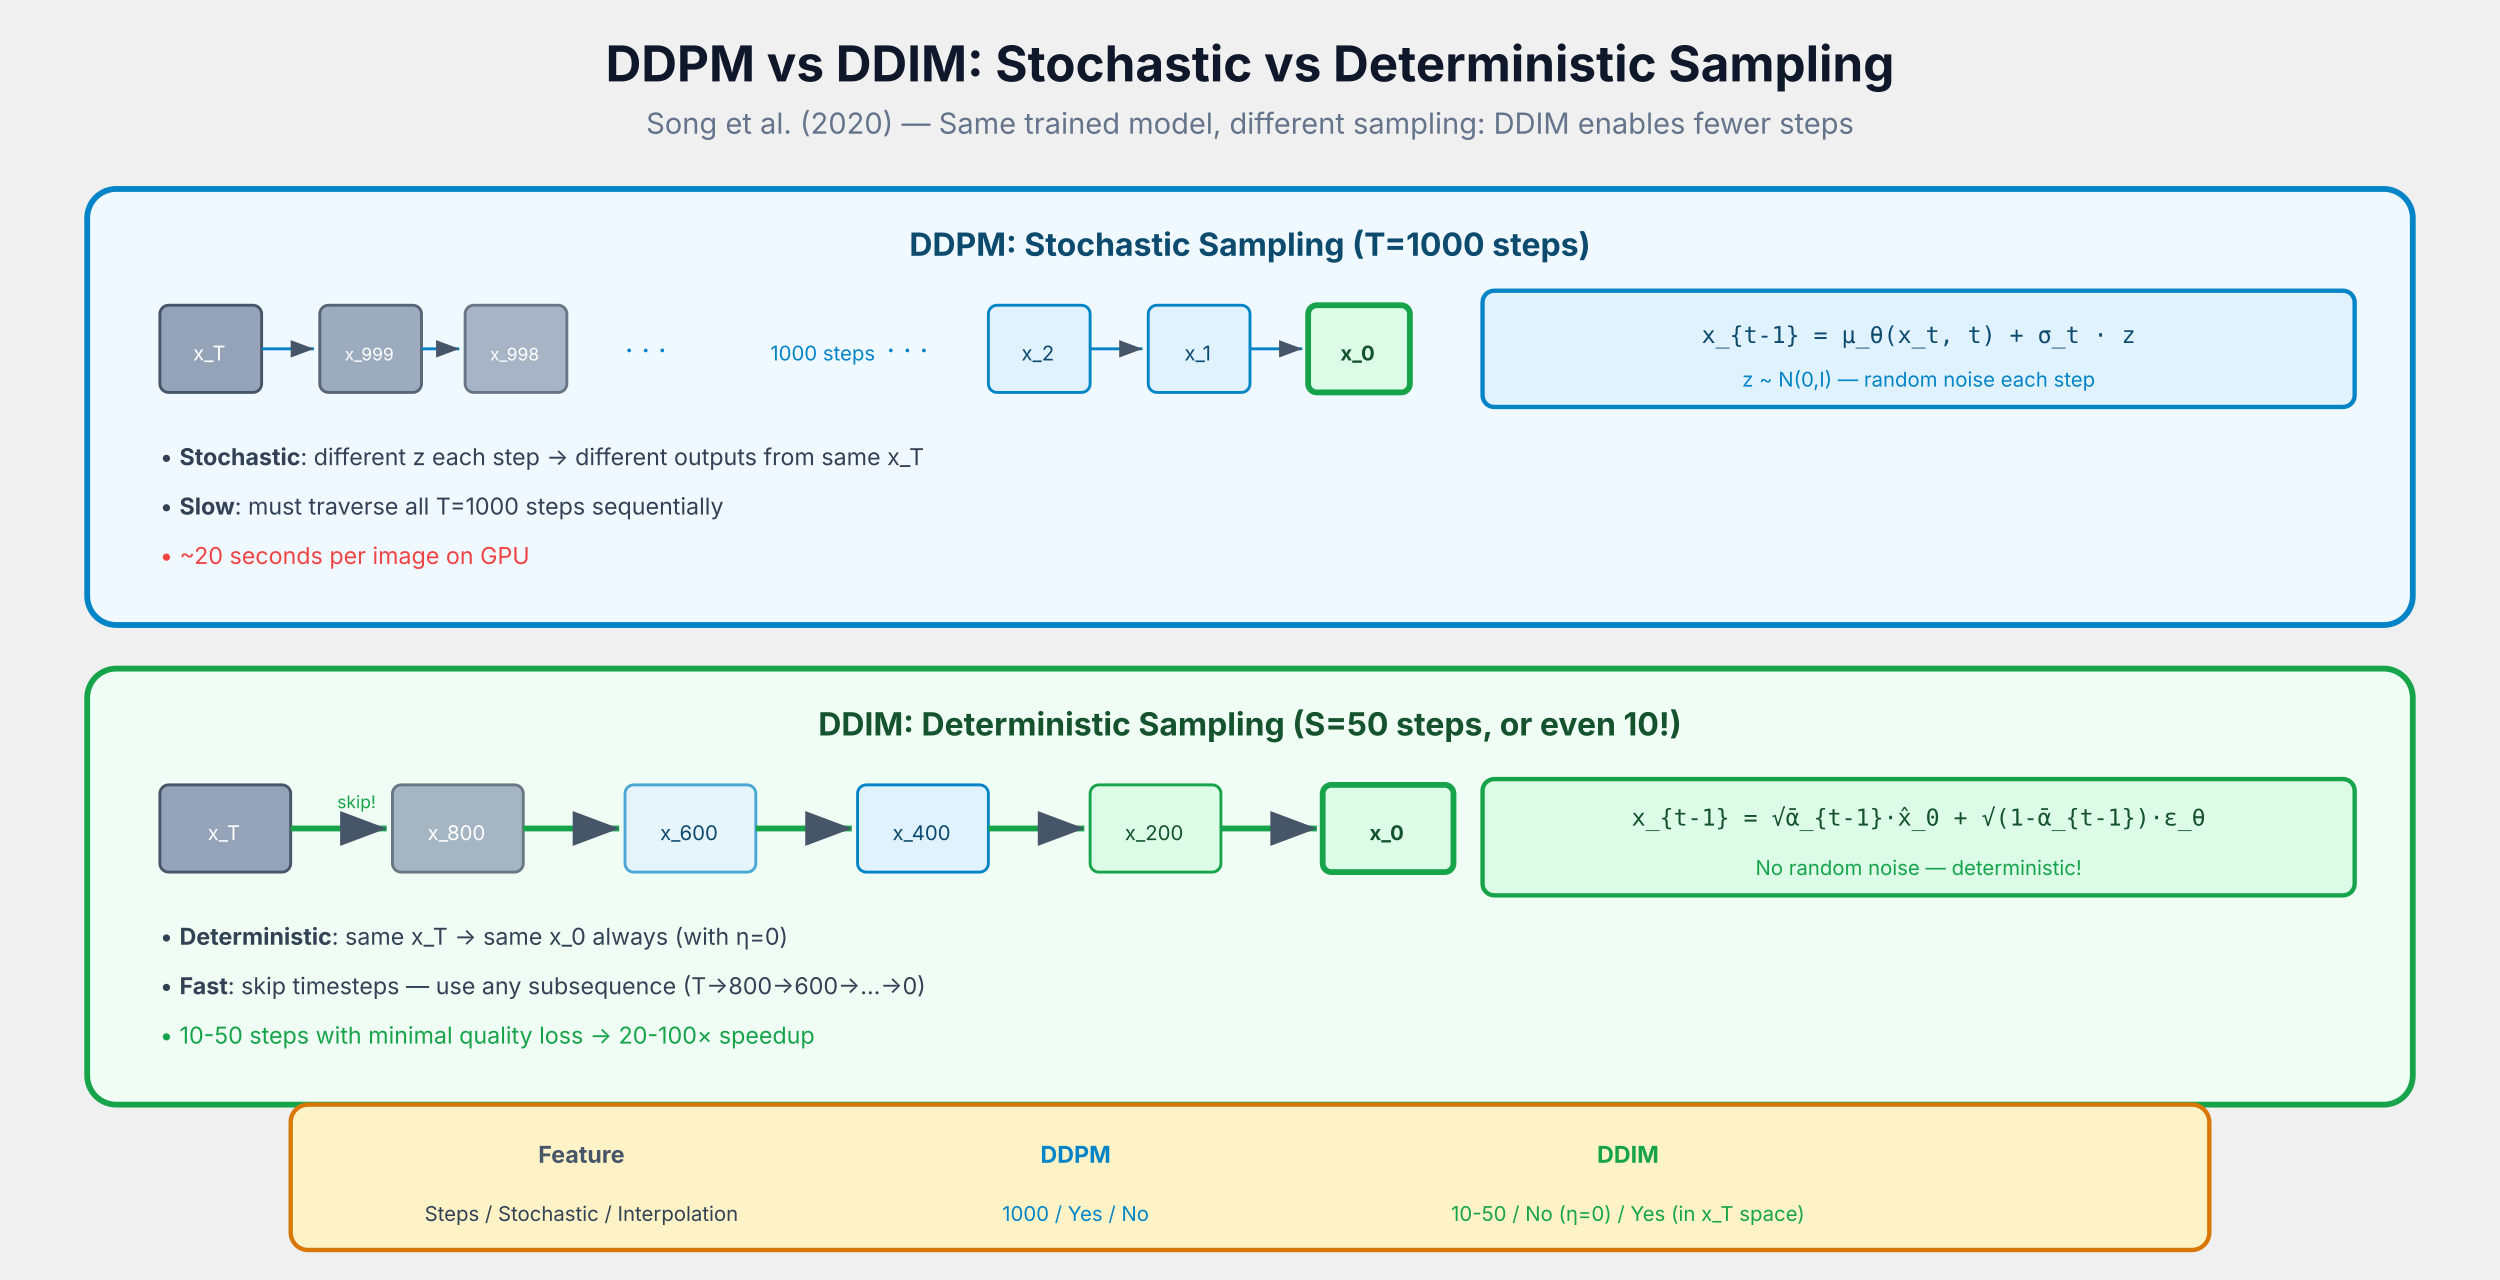
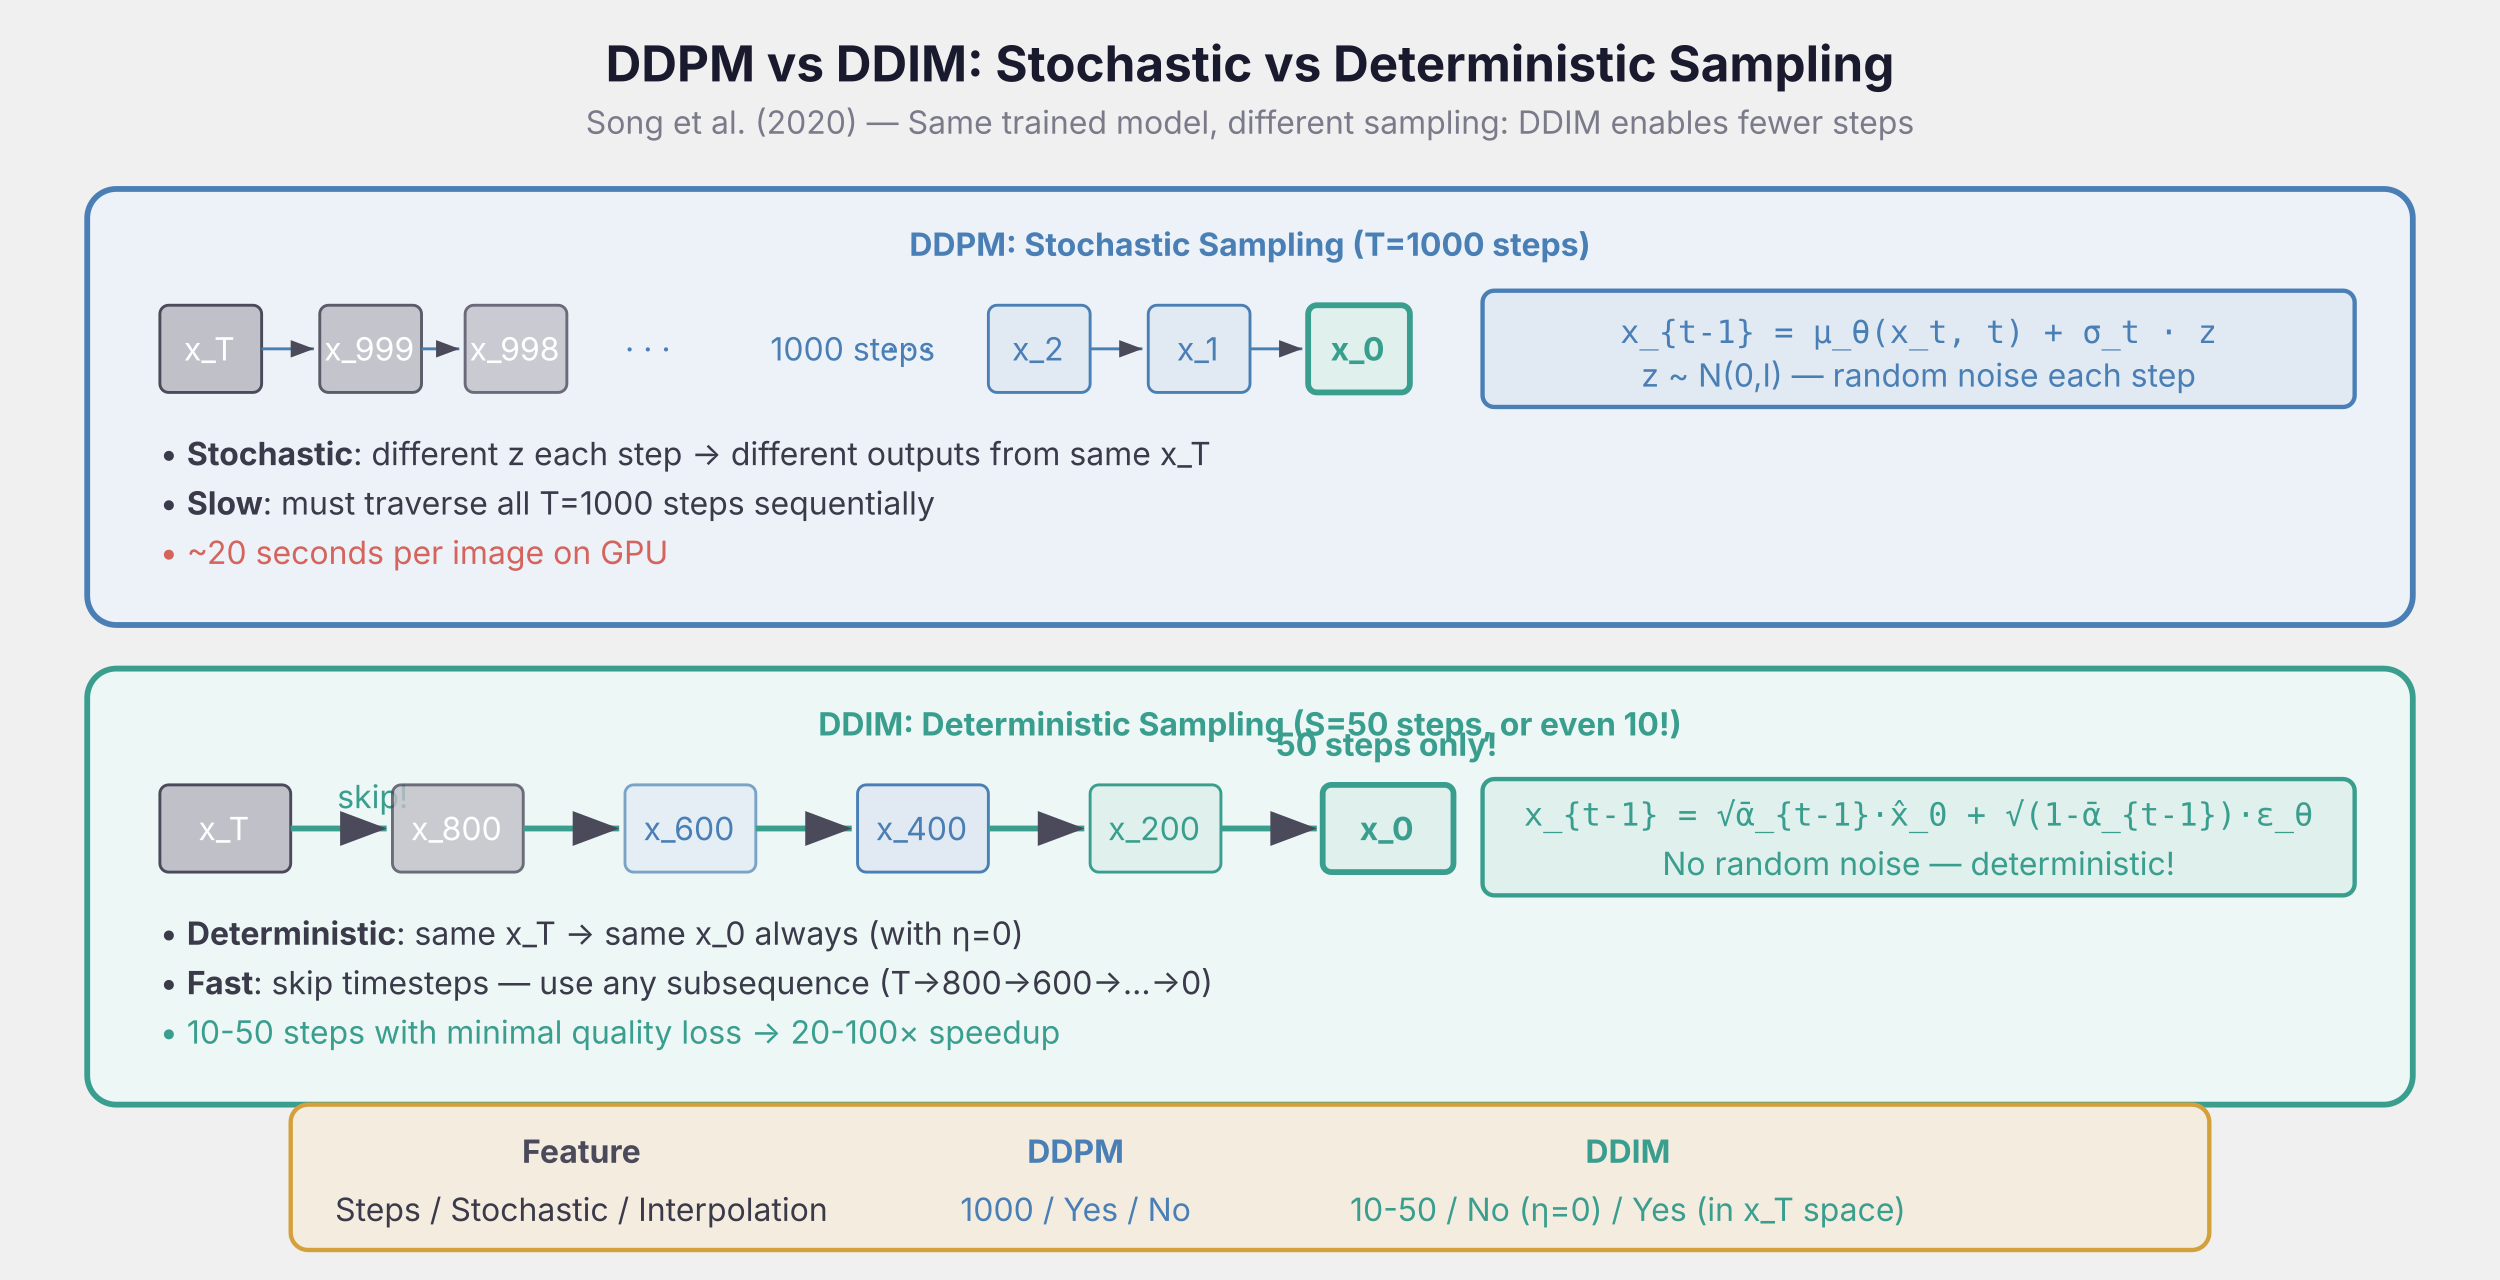
<svg xmlns="http://www.w3.org/2000/svg" viewBox="0 0 860 440" font-family="Inter, Helvetica, Arial, sans-serif">
  <defs>
    <marker id="a" markerWidth="8" markerHeight="6" refX="8" refY="3" orient="auto">
-       <path d="M0,0 L8,3 L0,6 Z" fill="#475569" />
+       <path d="M0,0 L8,3 L0,6 Z" fill="#4a4a5a" />
    </marker>
  </defs>
-   <text x="430" y="28" text-anchor="middle" font-size="17" font-weight="bold" fill="#0f172a">DDPM vs DDIM: Stochastic vs Deterministic Sampling</text>
-   <text x="430" y="46" text-anchor="middle" font-size="10" fill="#64748b">Song et al. (2020) — Same trained model, different sampling: DDIM enables fewer steps</text>
-   <rect x="30" y="65" width="800" height="150" rx="10" fill="#f0f9ff" stroke="#0284c7" stroke-width="2" />
-   <text x="430" y="88" text-anchor="middle" font-size="11" font-weight="bold" fill="#0c4a6e">DDPM: Stochastic Sampling (T=1000 steps)</text>
-   <rect x="55" y="105" width="35" height="30" rx="3" fill="#94a3b8" stroke="#475569" stroke-width="1" />
-   <text x="72" y="124" text-anchor="middle" font-size="7" fill="#fff">x_T</text>
-   <line x1="90" y1="120" x2="108" y2="120" stroke="#0284c7" stroke-width="1" marker-end="url(#a)" />
-   <rect x="110" y="105" width="35" height="30" rx="3" fill="#94a3b8" stroke="#475569" stroke-width="1" opacity="0.9" />
-   <text x="127" y="124" text-anchor="middle" font-size="6" fill="#fff">x_999</text>
-   <line x1="145" y1="120" x2="158" y2="120" stroke="#0284c7" stroke-width="1" marker-end="url(#a)" />
-   <rect x="160" y="105" width="35" height="30" rx="3" fill="#94a3b8" stroke="#475569" stroke-width="1" opacity="0.8" />
-   <text x="177" y="124" text-anchor="middle" font-size="6" fill="#fff">x_998</text>
-   <text x="215" y="124" font-size="10" fill="#0284c7">· · ·</text>
-   <text x="265" y="124" font-size="7" fill="#0284c7">1000 steps</text>
-   <text x="305" y="124" font-size="10" fill="#0284c7">· · ·</text>
-   <rect x="340" y="105" width="35" height="30" rx="3" fill="#e0f2fe" stroke="#0284c7" stroke-width="1" />
-   <text x="357" y="124" text-anchor="middle" font-size="7" fill="#0c4a6e">x_2</text>
-   <line x1="375" y1="120" x2="393" y2="120" stroke="#0284c7" stroke-width="1" marker-end="url(#a)" />
-   <rect x="395" y="105" width="35" height="30" rx="3" fill="#e0f2fe" stroke="#0284c7" stroke-width="1" />
-   <text x="412" y="124" text-anchor="middle" font-size="7" fill="#0c4a6e">x_1</text>
-   <line x1="430" y1="120" x2="448" y2="120" stroke="#0284c7" stroke-width="1" marker-end="url(#a)" />
-   <rect x="450" y="105" width="35" height="30" rx="3" fill="#dcfce7" stroke="#16a34a" stroke-width="2" />
-   <text x="467" y="124" text-anchor="middle" font-size="7" font-weight="bold" fill="#14532d">x_0</text>
-   <rect x="510" y="100" width="300" height="40" rx="4" fill="#e0f2fe" stroke="#0284c7" stroke-width="1.5" />
-   <text x="660" y="118" text-anchor="middle" font-size="8" fill="#0c4a6e" font-family="'SF Mono', Consolas, monospace">x_{t-1} = μ_θ(x_t, t) + σ_t · z</text>
-   <text x="660" y="133" text-anchor="middle" font-size="7" fill="#0284c7">z ~ N(0,I) — random noise each step</text>
-   <text x="55" y="160" font-size="8" fill="#334155">• <tspan font-weight="bold">Stochastic</tspan>: different z each step → different outputs from same x_T</text>
-   <text x="55" y="177" font-size="8" fill="#334155">• <tspan font-weight="bold">Slow</tspan>: must traverse all T=1000 steps sequentially</text>
-   <text x="55" y="194" font-size="8" fill="#ef4444">• ~20 seconds per image on GPU</text>
-   <rect x="30" y="230" width="800" height="150" rx="10" fill="#f0fdf4" stroke="#16a34a" stroke-width="2" />
-   <text x="430" y="253" text-anchor="middle" font-size="11" font-weight="bold" fill="#14532d">DDIM: Deterministic Sampling (S=50 steps, or even 10!)</text>
-   <rect x="55" y="270" width="45" height="30" rx="3" fill="#94a3b8" stroke="#475569" stroke-width="1" />
-   <text x="77" y="289" text-anchor="middle" font-size="7" fill="#fff">x_T</text>
-   <line x1="100" y1="285" x2="133" y2="285" stroke="#16a34a" stroke-width="2" marker-end="url(#a)" />
-   <text x="116" y="278" font-size="6" fill="#16a34a">skip!</text>
-   <rect x="135" y="270" width="45" height="30" rx="3" fill="#94a3b8" stroke="#475569" stroke-width="1" opacity="0.8" />
-   <text x="157" y="289" text-anchor="middle" font-size="7" fill="#fff">x_800</text>
-   <line x1="180" y1="285" x2="213" y2="285" stroke="#16a34a" stroke-width="2" marker-end="url(#a)" />
-   <rect x="215" y="270" width="45" height="30" rx="3" fill="#e0f2fe" stroke="#0284c7" stroke-width="1" opacity="0.7" />
-   <text x="237" y="289" text-anchor="middle" font-size="7" fill="#0c4a6e">x_600</text>
-   <line x1="260" y1="285" x2="293" y2="285" stroke="#16a34a" stroke-width="2" marker-end="url(#a)" />
-   <rect x="295" y="270" width="45" height="30" rx="3" fill="#e0f2fe" stroke="#0284c7" stroke-width="1" />
-   <text x="317" y="289" text-anchor="middle" font-size="7" fill="#0c4a6e">x_400</text>
-   <line x1="340" y1="285" x2="373" y2="285" stroke="#16a34a" stroke-width="2" marker-end="url(#a)" />
-   <rect x="375" y="270" width="45" height="30" rx="3" fill="#dcfce7" stroke="#16a34a" stroke-width="1" />
-   <text x="397" y="289" text-anchor="middle" font-size="7" fill="#14532d">x_200</text>
-   <line x1="420" y1="285" x2="453" y2="285" stroke="#16a34a" stroke-width="2" marker-end="url(#a)" />
-   <rect x="455" y="270" width="45" height="30" rx="3" fill="#dcfce7" stroke="#16a34a" stroke-width="2" />
-   <text x="477" y="289" text-anchor="middle" font-size="7" font-weight="bold" fill="#14532d">x_0</text>
-   <text x="530" y="285" font-size="8" fill="#16a34a" font-weight="bold">50 steps only!</text>
-   <rect x="510" y="268" width="300" height="40" rx="4" fill="#dcfce7" stroke="#16a34a" stroke-width="1.5" />
-   <text x="660" y="284" text-anchor="middle" font-size="8" fill="#14532d" font-family="'SF Mono', Consolas, monospace">x_{t-1} = √ᾱ_{t-1}·x̂_0 + √(1-ᾱ_{t-1})·ε_θ</text>
-   <text x="660" y="301" text-anchor="middle" font-size="7" fill="#16a34a">No random noise — deterministic!</text>
-   <text x="55" y="325" font-size="8" fill="#334155">• <tspan font-weight="bold">Deterministic</tspan>: same x_T → same x_0 always (with η=0)</text>
-   <text x="55" y="342" font-size="8" fill="#334155">• <tspan font-weight="bold">Fast</tspan>: skip timesteps — use any subsequence (T→800→600→...→0)</text>
-   <text x="55" y="359" font-size="8" fill="#16a34a">• 10-50 steps with minimal quality loss → 20-100× speedup</text>
-   <rect x="100" y="380" width="660" height="50" rx="6" fill="#fef3c7" stroke="#d97706" stroke-width="1.5" />
-   <text x="200" y="400" text-anchor="middle" font-size="8" font-weight="bold" fill="#475569">Feature</text>
-   <text x="370" y="400" text-anchor="middle" font-size="8" font-weight="bold" fill="#0284c7">DDPM</text>
-   <text x="560" y="400" text-anchor="middle" font-size="8" font-weight="bold" fill="#16a34a">DDIM</text>
-   <text x="200" y="420" text-anchor="middle" font-size="7" fill="#334155">Steps / Stochastic / Interpolation</text>
-   <text x="370" y="420" text-anchor="middle" font-size="7" fill="#0284c7">1000 / Yes / No</text>
-   <text x="560" y="420" text-anchor="middle" font-size="7" fill="#16a34a">10-50 / No (η=0) / Yes (in x_T space)</text>
+   <text x="430" y="28" text-anchor="middle" font-size="17" font-weight="bold" fill="#1a1a2e">DDPM vs DDIM: Stochastic vs Deterministic Sampling</text>
+   <text x="430" y="46" text-anchor="middle" font-size="11" fill="#7a7a8a">Song et al. (2020) — Same trained model, different sampling: DDIM enables fewer steps</text>
+   <rect x="30" y="65" width="800" height="150" rx="10" fill="#edf2f8" stroke="#4a7fb5" stroke-width="2" />
+   <text x="430" y="88" text-anchor="middle" font-size="11" font-weight="bold" fill="#4a7fb5">DDPM: Stochastic Sampling (T=1000 steps)</text>
+   <rect x="55" y="105" width="35" height="30" rx="3" fill="#c0c0c8" stroke="#4a4a5a" stroke-width="1" />
+   <text x="72" y="124" text-anchor="middle" font-size="11" fill="#fff">x_T</text>
+   <line x1="90" y1="120" x2="108" y2="120" stroke="#4a7fb5" stroke-width="1" marker-end="url(#a)" />
+   <rect x="110" y="105" width="35" height="30" rx="3" fill="#c0c0c8" stroke="#4a4a5a" stroke-width="1" opacity="0.9" />
+   <text x="127" y="124" text-anchor="middle" font-size="11" fill="#fff">x_999</text>
+   <line x1="145" y1="120" x2="158" y2="120" stroke="#4a7fb5" stroke-width="1" marker-end="url(#a)" />
+   <rect x="160" y="105" width="35" height="30" rx="3" fill="#c0c0c8" stroke="#4a4a5a" stroke-width="1" opacity="0.8" />
+   <text x="177" y="124" text-anchor="middle" font-size="11" fill="#fff">x_998</text>
+   <text x="215" y="124" font-size="11" fill="#4a7fb5">· · ·</text>
+   <text x="265" y="124" font-size="11" fill="#4a7fb5">1000 steps</text>
+   <text x="305" y="124" font-size="11" fill="#4a7fb5">· · ·</text>
+   <rect x="340" y="105" width="35" height="30" rx="3" fill="#e1eaf3" stroke="#4a7fb5" stroke-width="1" />
+   <text x="357" y="124" text-anchor="middle" font-size="11" fill="#4a7fb5">x_2</text>
+   <line x1="375" y1="120" x2="393" y2="120" stroke="#4a7fb5" stroke-width="1" marker-end="url(#a)" />
+   <rect x="395" y="105" width="35" height="30" rx="3" fill="#e1eaf3" stroke="#4a7fb5" stroke-width="1" />
+   <text x="412" y="124" text-anchor="middle" font-size="11" fill="#4a7fb5">x_1</text>
+   <line x1="430" y1="120" x2="448" y2="120" stroke="#4a7fb5" stroke-width="1" marker-end="url(#a)" />
+   <rect x="450" y="105" width="35" height="30" rx="3" fill="#dff0ed" stroke="#3a9e8f" stroke-width="2" />
+   <text x="467" y="124" text-anchor="middle" font-size="11" font-weight="bold" fill="#3a9e8f">x_0</text>
+   <rect x="510" y="100" width="300" height="40" rx="4" fill="#e1eaf3" stroke="#4a7fb5" stroke-width="1.5" />
+   <text x="660" y="118" text-anchor="middle" font-size="11" fill="#4a7fb5" font-family="'JetBrains Mono', 'Fira Code', monospace">x_{t-1} = μ_θ(x_t, t) + σ_t · z</text>
+   <text x="660" y="133" text-anchor="middle" font-size="11" fill="#4a7fb5">z ~ N(0,I) — random noise each step</text>
+   <text x="55" y="160" font-size="11" fill="#3a3a4a">• <tspan font-weight="bold">Stochastic</tspan>: different z each step → different outputs from same x_T</text>
+   <text x="55" y="177" font-size="11" fill="#3a3a4a">• <tspan font-weight="bold">Slow</tspan>: must traverse all T=1000 steps sequentially</text>
+   <text x="55" y="194" font-size="11" fill="#d4645c">• ~20 seconds per image on GPU</text>
+   <rect x="30" y="230" width="800" height="150" rx="10" fill="#edf7f5" stroke="#3a9e8f" stroke-width="2" />
+   <text x="430" y="253" text-anchor="middle" font-size="11" font-weight="bold" fill="#3a9e8f">DDIM: Deterministic Sampling (S=50 steps, or even 10!)</text>
+   <rect x="55" y="270" width="45" height="30" rx="3" fill="#c0c0c8" stroke="#4a4a5a" stroke-width="1" />
+   <text x="77" y="289" text-anchor="middle" font-size="11" fill="#fff">x_T</text>
+   <line x1="100" y1="285" x2="133" y2="285" stroke="#3a9e8f" stroke-width="2" marker-end="url(#a)" />
+   <text x="116" y="278" font-size="11" fill="#3a9e8f">skip!</text>
+   <rect x="135" y="270" width="45" height="30" rx="3" fill="#c0c0c8" stroke="#4a4a5a" stroke-width="1" opacity="0.8" />
+   <text x="157" y="289" text-anchor="middle" font-size="11" fill="#fff">x_800</text>
+   <line x1="180" y1="285" x2="213" y2="285" stroke="#3a9e8f" stroke-width="2" marker-end="url(#a)" />
+   <rect x="215" y="270" width="45" height="30" rx="3" fill="#e1eaf3" stroke="#4a7fb5" stroke-width="1" opacity="0.7" />
+   <text x="237" y="289" text-anchor="middle" font-size="11" fill="#4a7fb5">x_600</text>
+   <line x1="260" y1="285" x2="293" y2="285" stroke="#3a9e8f" stroke-width="2" marker-end="url(#a)" />
+   <rect x="295" y="270" width="45" height="30" rx="3" fill="#e1eaf3" stroke="#4a7fb5" stroke-width="1" />
+   <text x="317" y="289" text-anchor="middle" font-size="11" fill="#4a7fb5">x_400</text>
+   <line x1="340" y1="285" x2="373" y2="285" stroke="#3a9e8f" stroke-width="2" marker-end="url(#a)" />
+   <rect x="375" y="270" width="45" height="30" rx="3" fill="#dff0ed" stroke="#3a9e8f" stroke-width="1" />
+   <text x="397" y="289" text-anchor="middle" font-size="11" fill="#3a9e8f">x_200</text>
+   <line x1="420" y1="285" x2="453" y2="285" stroke="#3a9e8f" stroke-width="2" marker-end="url(#a)" />
+   <rect x="455" y="270" width="45" height="30" rx="3" fill="#dff0ed" stroke="#3a9e8f" stroke-width="2" />
+   <text x="477" y="289" text-anchor="middle" font-size="11" font-weight="bold" fill="#3a9e8f">x_0</text>
+   <rect x="510" y="268" width="300" height="40" rx="4" fill="#dff0ed" stroke="#3a9e8f" stroke-width="1.5" />
+   <text x="660" y="284" text-anchor="middle" font-size="11" fill="#3a9e8f" font-family="'JetBrains Mono', 'Fira Code', monospace">x_{t-1} = √ᾱ_{t-1}·x̂_0 + √(1-ᾱ_{t-1})·ε_θ</text>
+   <text x="660" y="301" text-anchor="middle" font-size="11" fill="#3a9e8f">No random noise — deterministic!</text>
+   <text x="477" y="260" text-anchor="middle" font-size="11" fill="#3a9e8f" font-weight="bold">50 steps only!</text>
+   <text x="55" y="325" font-size="11" fill="#3a3a4a">• <tspan font-weight="bold">Deterministic</tspan>: same x_T → same x_0 always (with η=0)</text>
+   <text x="55" y="342" font-size="11" fill="#3a3a4a">• <tspan font-weight="bold">Fast</tspan>: skip timesteps — use any subsequence (T→800→600→...→0)</text>
+   <text x="55" y="359" font-size="11" fill="#3a9e8f">• 10-50 steps with minimal quality loss → 20-100× speedup</text>
+   <rect x="100" y="380" width="660" height="50" rx="6" fill="#f5ece0" stroke="#d4a03c" stroke-width="1.5" />
+   <text x="200" y="400" text-anchor="middle" font-size="11" font-weight="bold" fill="#4a4a5a">Feature</text>
+   <text x="370" y="400" text-anchor="middle" font-size="11" font-weight="bold" fill="#4a7fb5">DDPM</text>
+   <text x="560" y="400" text-anchor="middle" font-size="11" font-weight="bold" fill="#3a9e8f">DDIM</text>
+   <text x="200" y="420" text-anchor="middle" font-size="11" fill="#3a3a4a">Steps / Stochastic / Interpolation</text>
+   <text x="370" y="420" text-anchor="middle" font-size="11" fill="#4a7fb5">1000 / Yes / No</text>
+   <text x="560" y="420" text-anchor="middle" font-size="11" fill="#3a9e8f">10-50 / No (η=0) / Yes (in x_T space)</text>
</svg>
